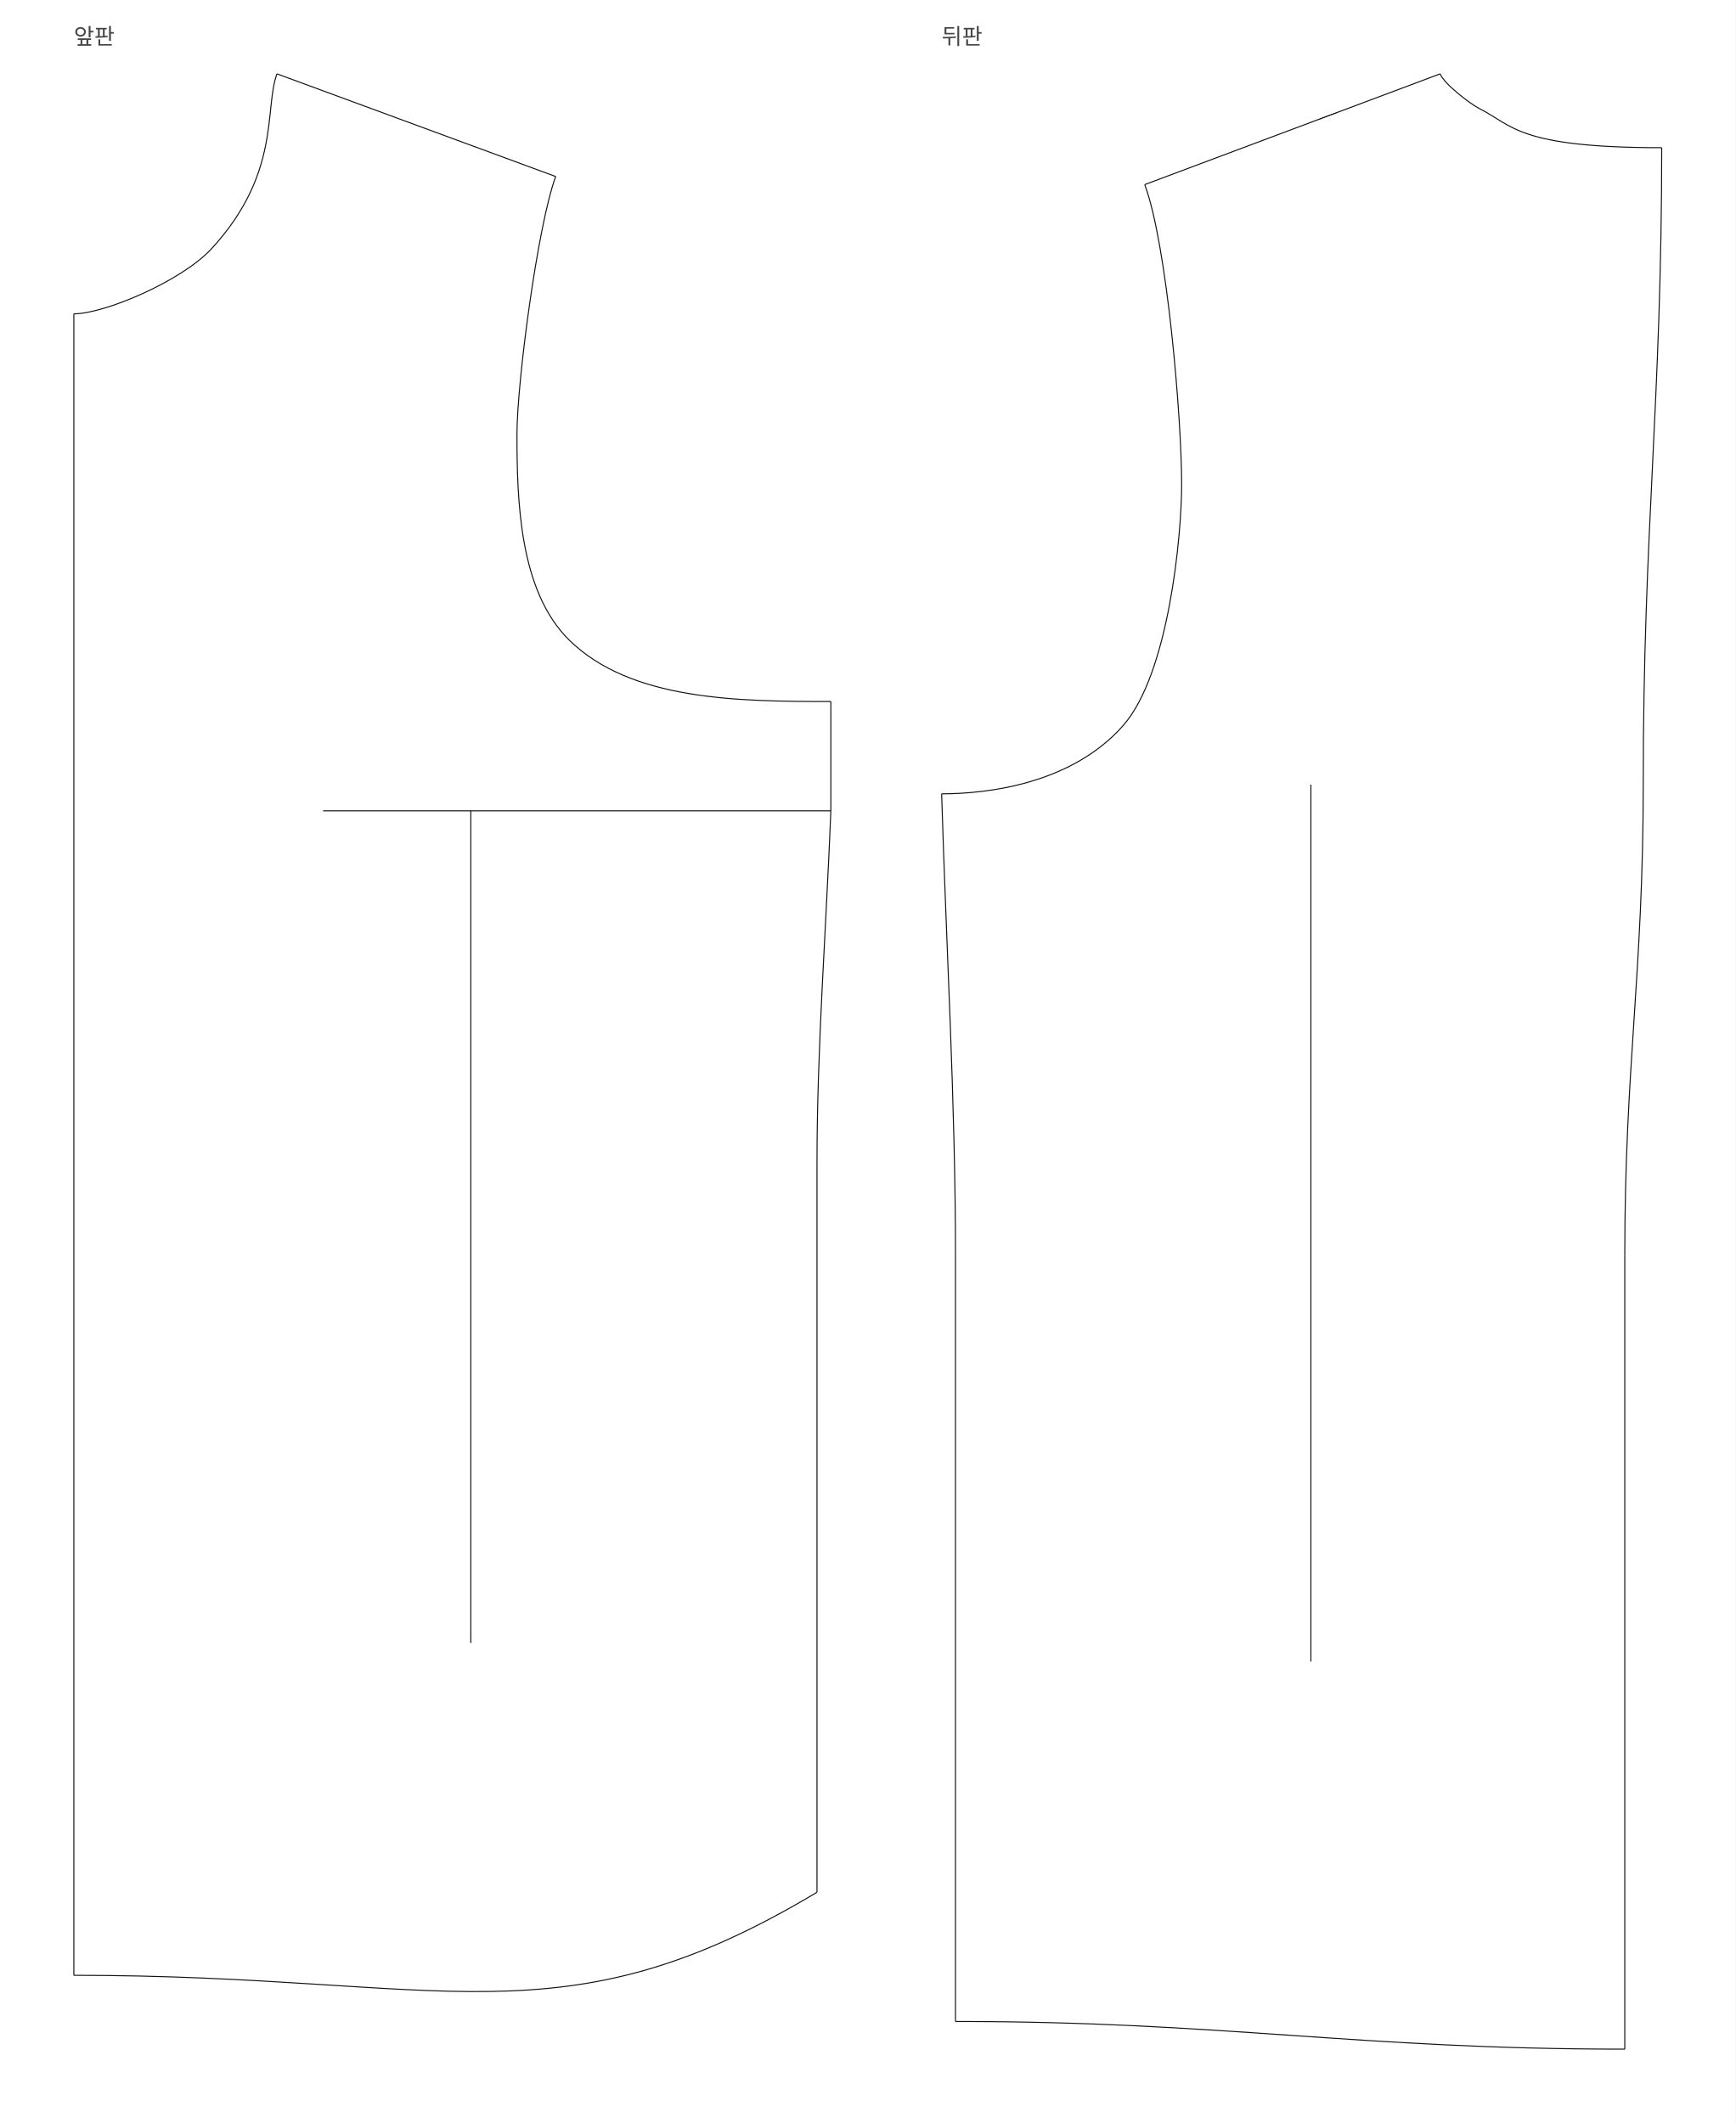
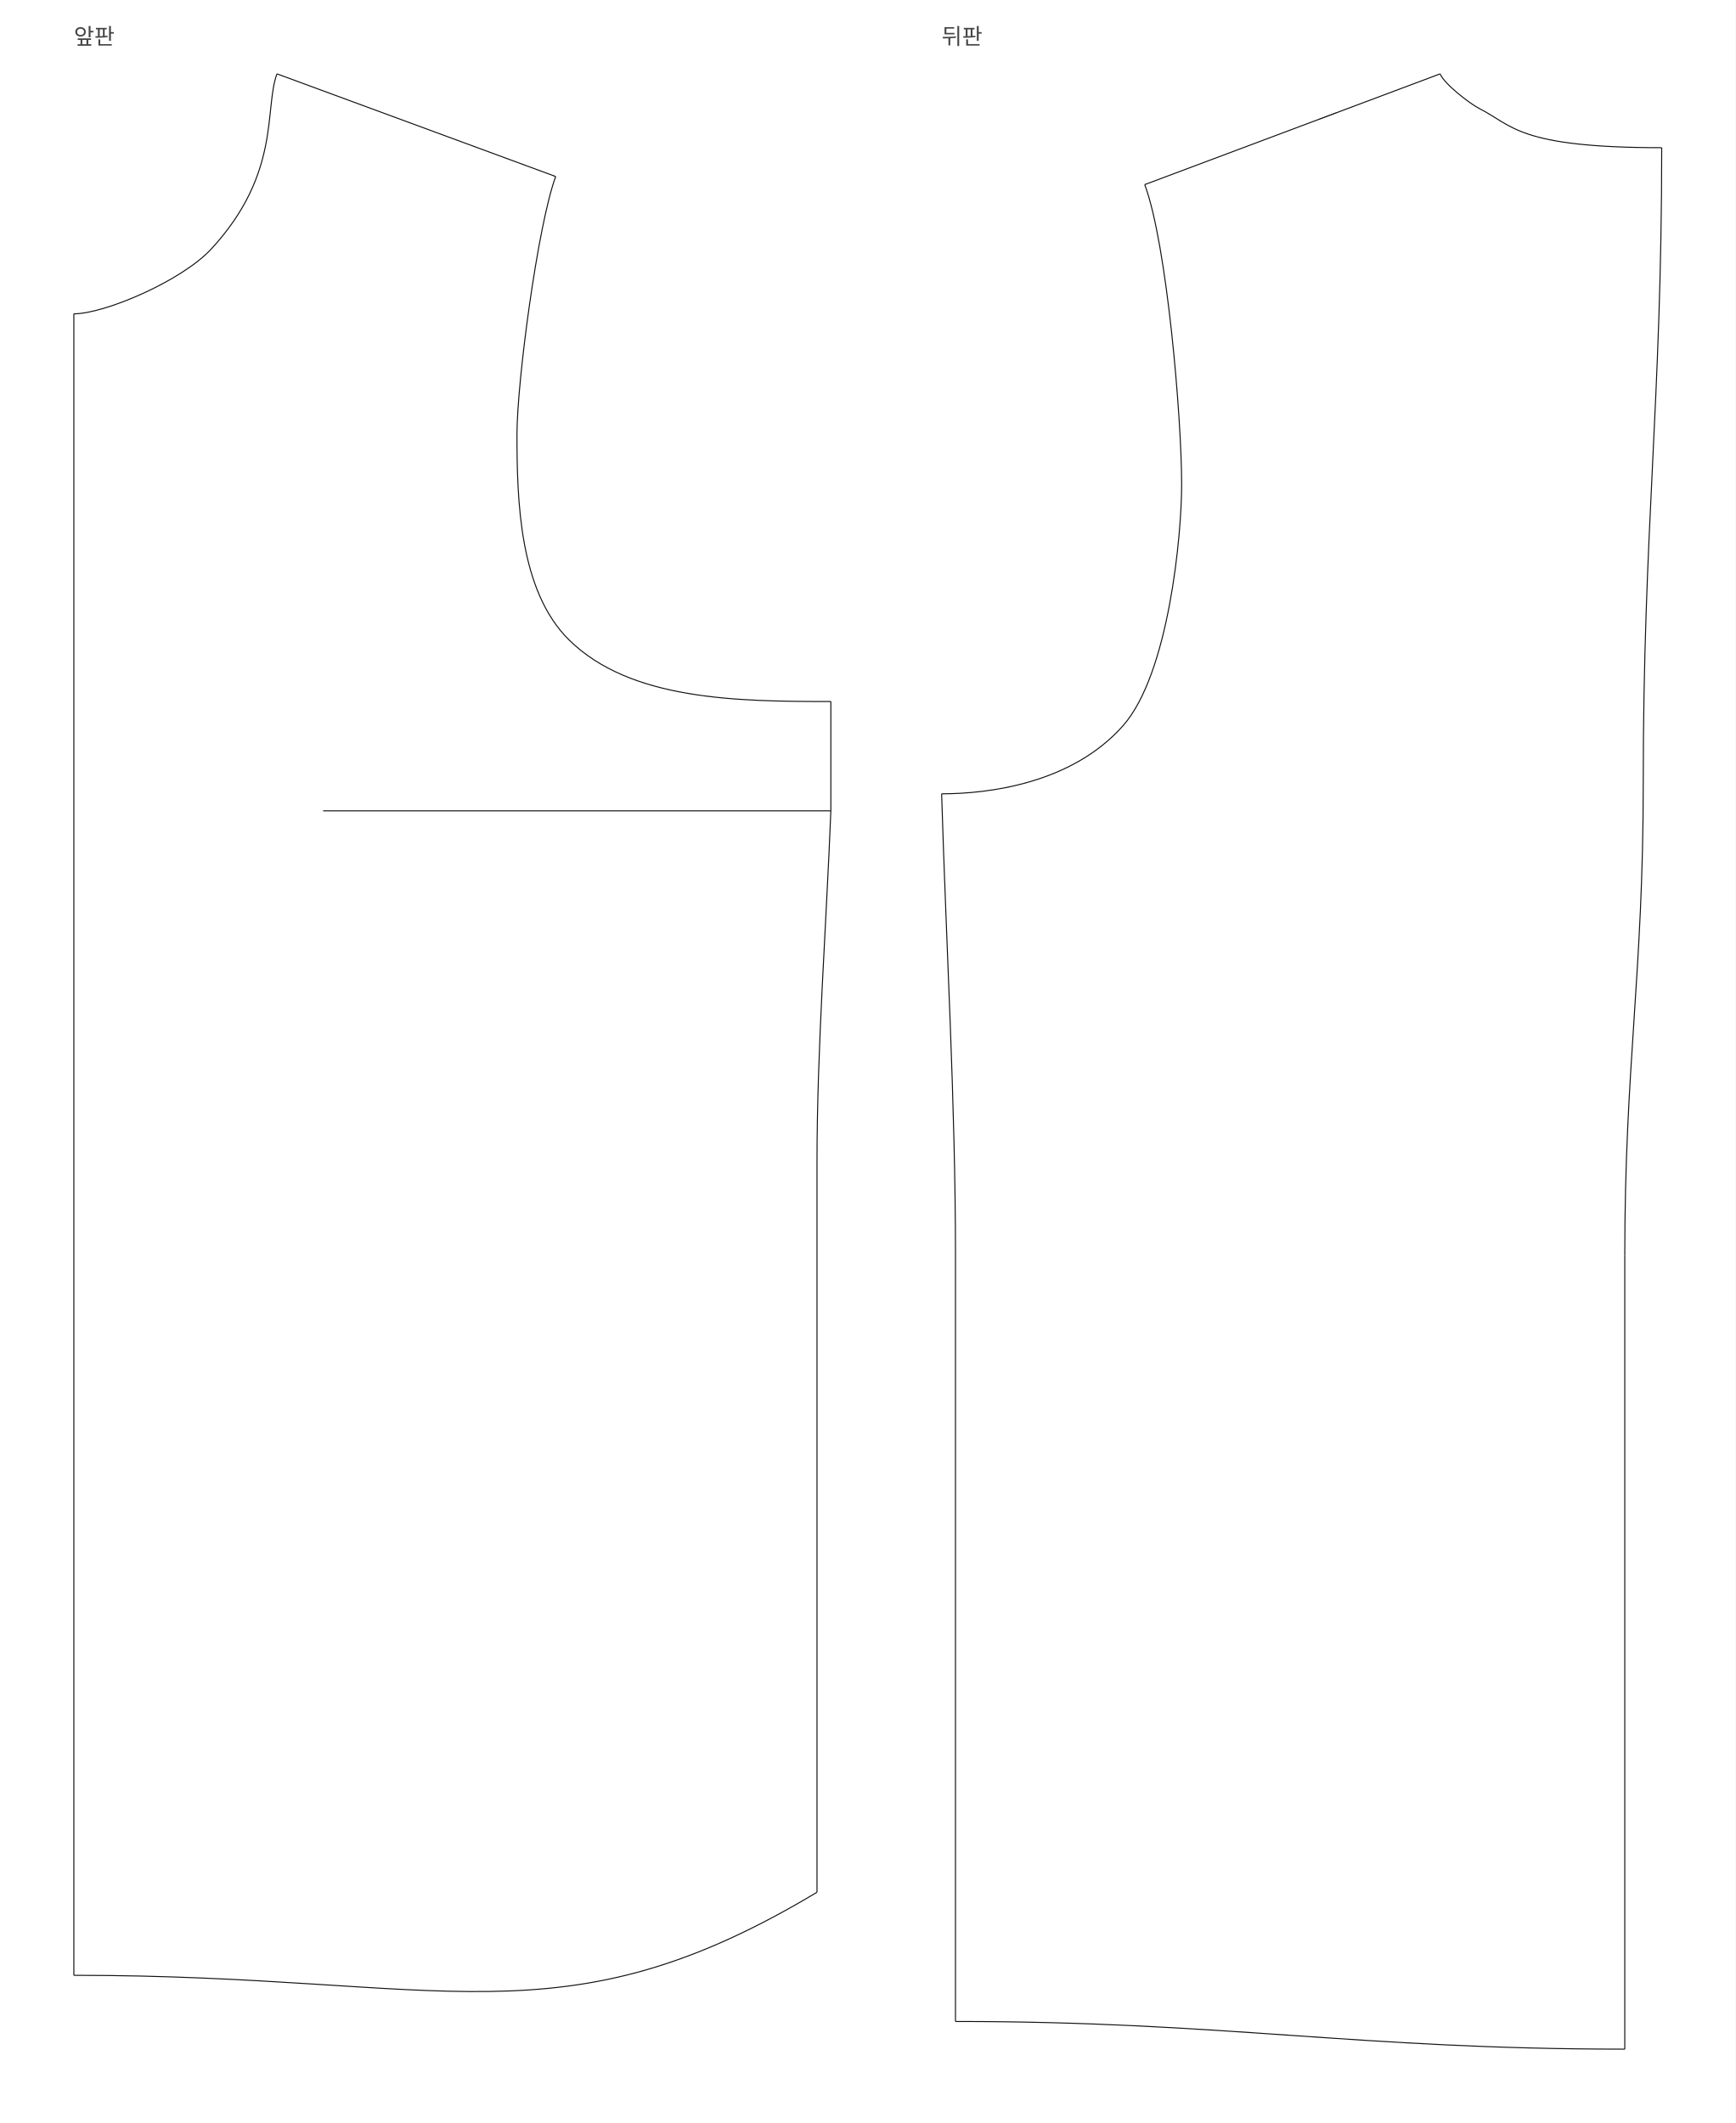
<svg xmlns="http://www.w3.org/2000/svg" width="596.9mm" height="730.25mm" viewBox="0 0 596.9 730.25">
  <rect width="100%" height="100%" fill="white" />
  <g id="앞판">
    <g id="outline" fill="none" stroke="#111" stroke-width="0.35">
      <path d="M95.25 25.4C90.814 37.44 96.67 59.513 72.799 85.499C62.51 96.701 35.889 107.95 25.4 107.95" />
      <path d="M95.25 25.4L191.11 60.717" />
      <path d="M191.11 60.717C184.908 77.55 177.8 131.482 177.8 149.421C177.8 172.047 178.577 203.287 195.761 220.164C216.864 240.892 253.397 241.3 285.75 241.3" />
      <path d="M25.4 107.95L25.4 679.45" />
      <path d="M285.75 241.3L285.75 278.903" />
      <path d="M285.75 278.903C284.178 318.882 280.987 360.041 280.987 400.05C280.987 462.915 280.987 527.685 280.987 590.55C280.987 610.457 280.987 630.968 280.987 650.875" />
      <path d="M25.4 679.45C153.99 679.45 192.776 703.802 280.987 650.875" />
    </g>
    <g id="dart" fill="none" stroke="#111" stroke-width="0.35">
      <path d="M285.75 278.903L111.125 278.903L285.75 278.903" />
-       <path d="M161.925 278.903L161.925 400.05L161.925 565.15L161.925 400.05L161.925 278.903" />
    </g>
    <text x="25.4" y="15.24" font-size="7.62" font-family="sans-serif" fill="#444">앞판</text>
  </g>
  <g id="뒤판">
    <g id="outline" fill="none" stroke="#111" stroke-width="0.35">
      <path d="M495.3 25.4C496.564 28.77 505.559 35.706 508.77 37.33C520.222 43.12 522.097 50.8 571.5 50.8" />
      <path d="M393.7 63.5C401.366 83.943 406.4 143.815 406.4 166.688C406.4 183.769 402.06 231.777 386.194 249.669C368.524 269.597 339.83 273.05 323.85 273.05" />
      <path d="M571.5 50.8C571.5 138.467 565.15 182.208 565.15 269.875C565.15 334.695 558.8 366.98 558.8 431.8" />
      <path d="M558.8 431.8L558.8 704.85" />
      <path d="M495.3 25.4L393.7 63.5" />
      <path d="M323.85 273.05C325.422 325.438 328.613 379.389 328.613 431.8C328.613 494.665 328.613 559.435 328.613 622.3C328.613 646.398 328.613 671.227 328.613 695.325" />
      <path d="M558.8 704.85C466.646 704.85 420.766 695.325 328.613 695.325" />
    </g>
-     <g id="dart" fill="none" stroke="#111" stroke-width="0.35">
-       <path d="M450.85 269.875L450.85 431.8L450.85 571.5L450.85 431.8L450.85 269.875" />
-     </g>
    <g id="mark" fill="none" stroke="#111" stroke-width="0.21">
      <path d="M459.626 38.778L453.68 41.007" />
    </g>
    <text x="323.85" y="15.24" font-size="7.62" font-family="sans-serif" fill="#444">뒤판</text>
  </g>
</svg>
